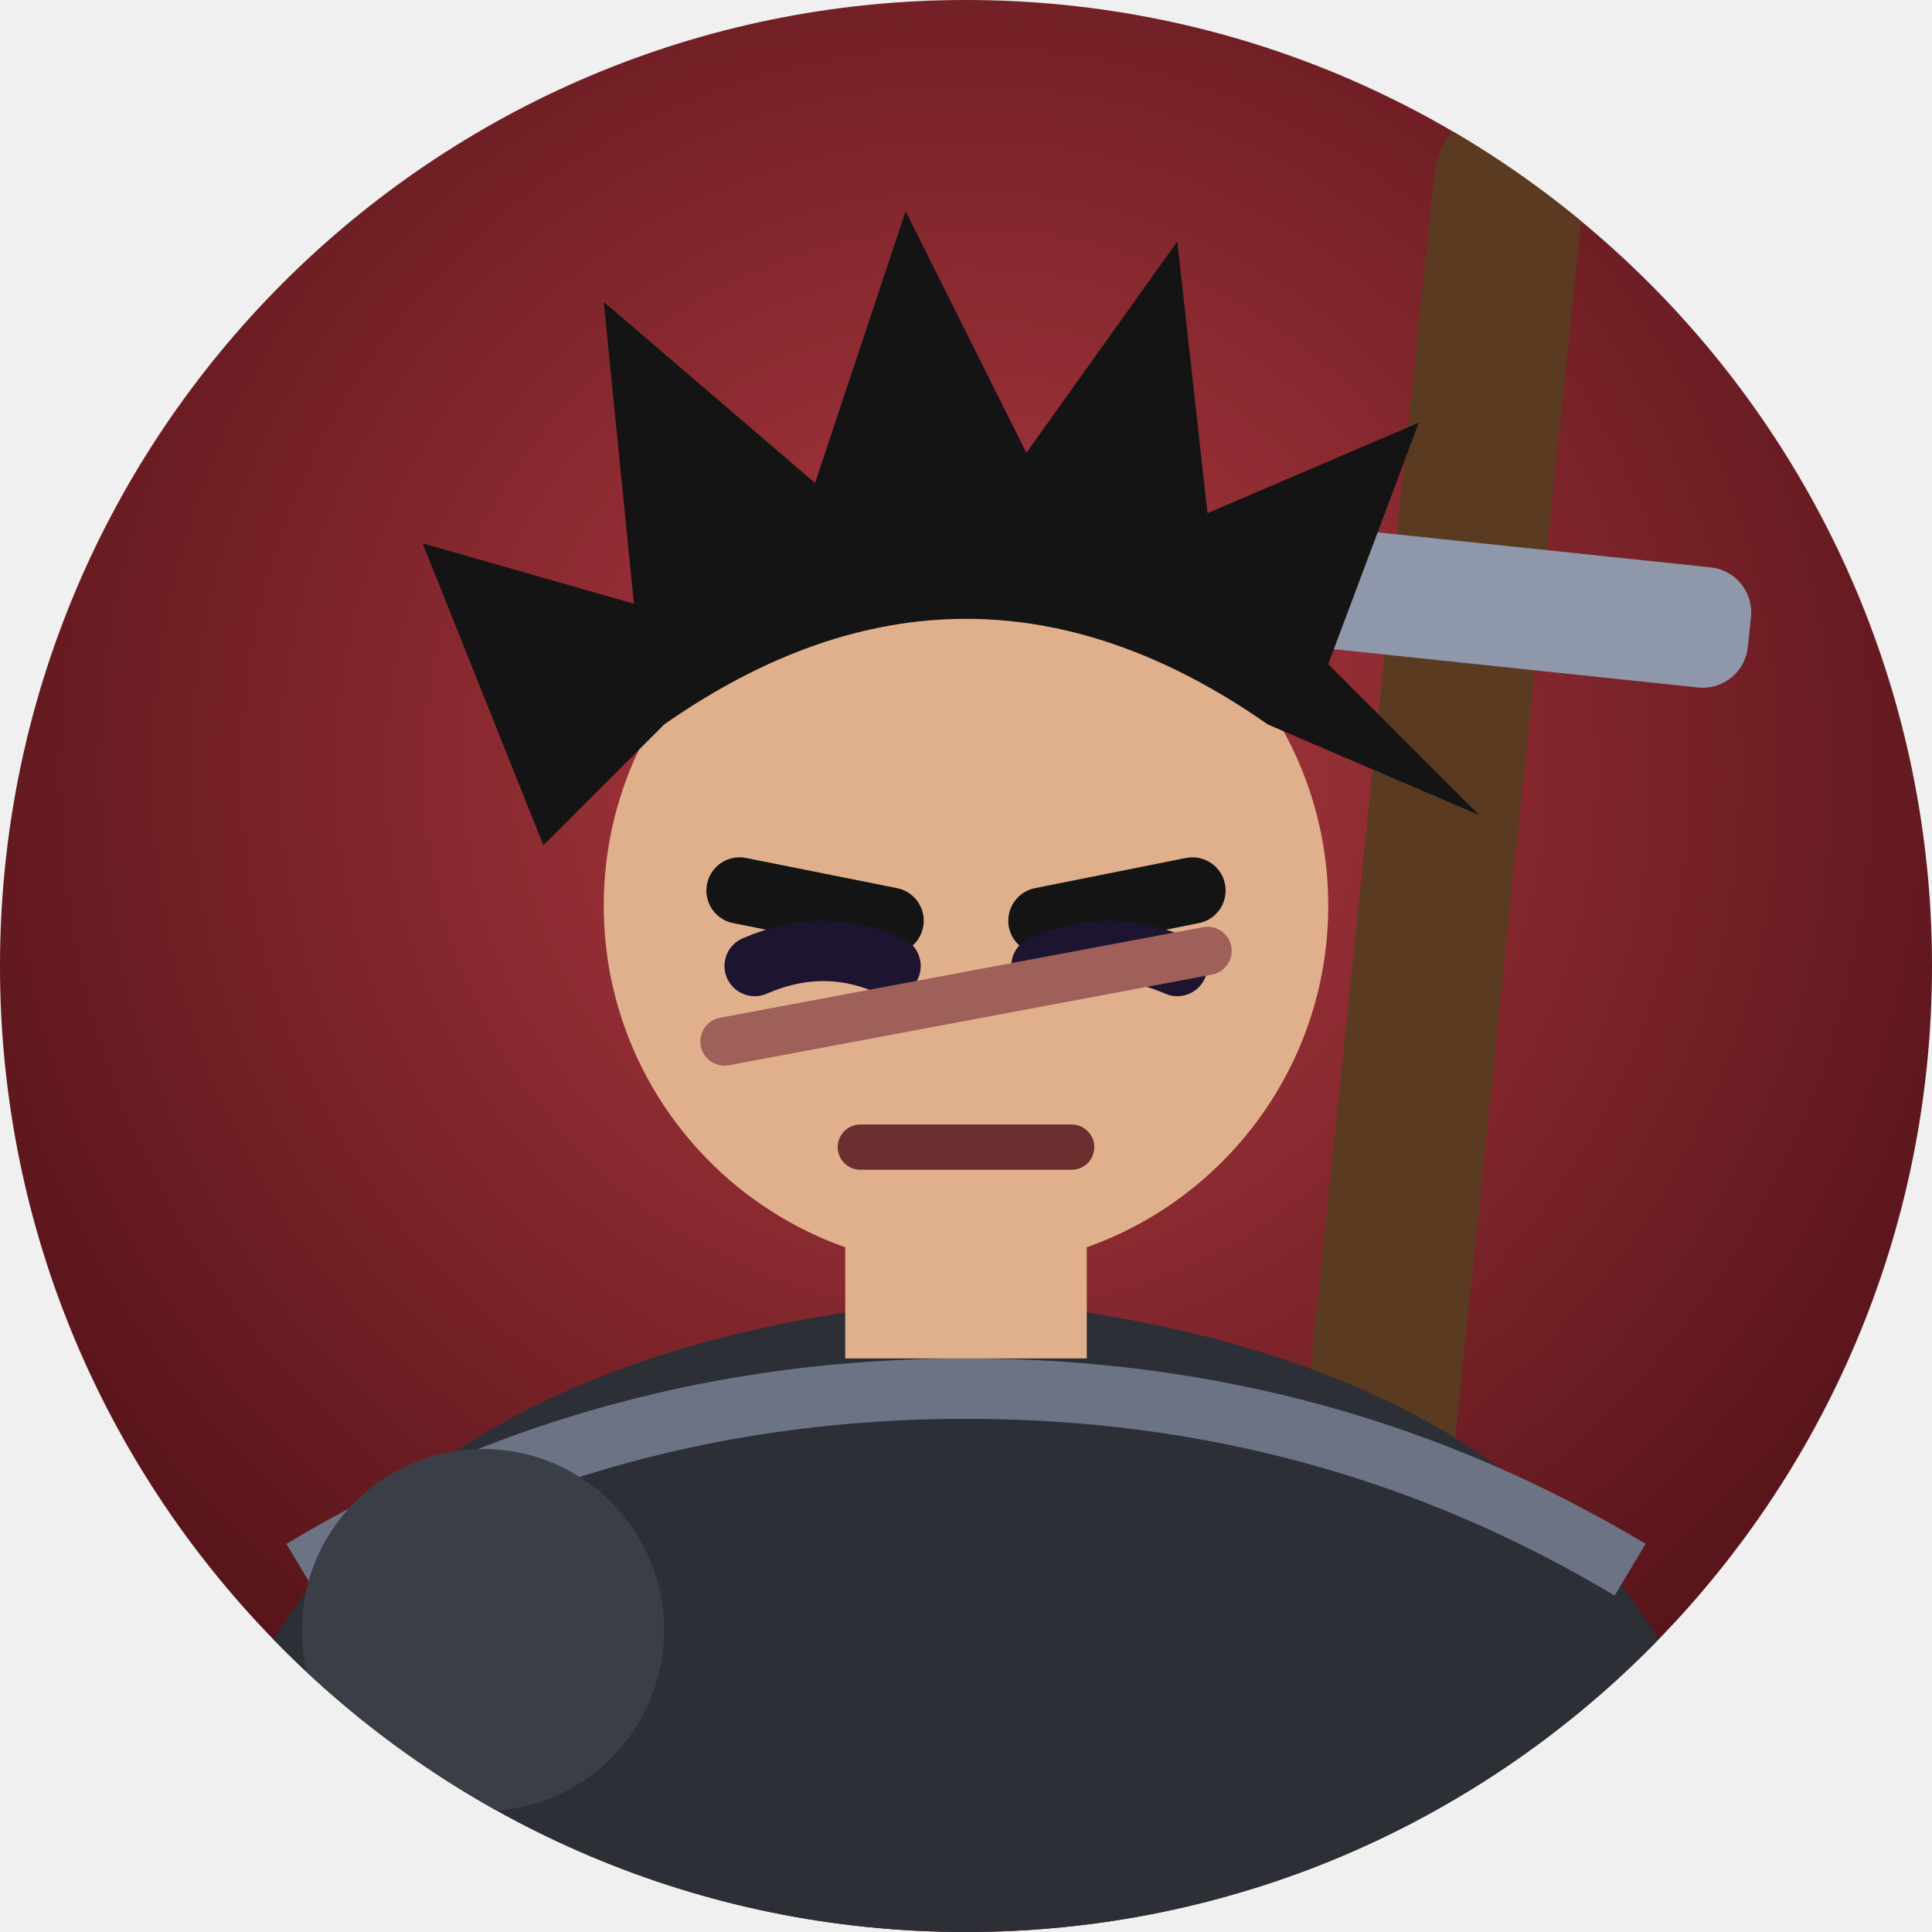
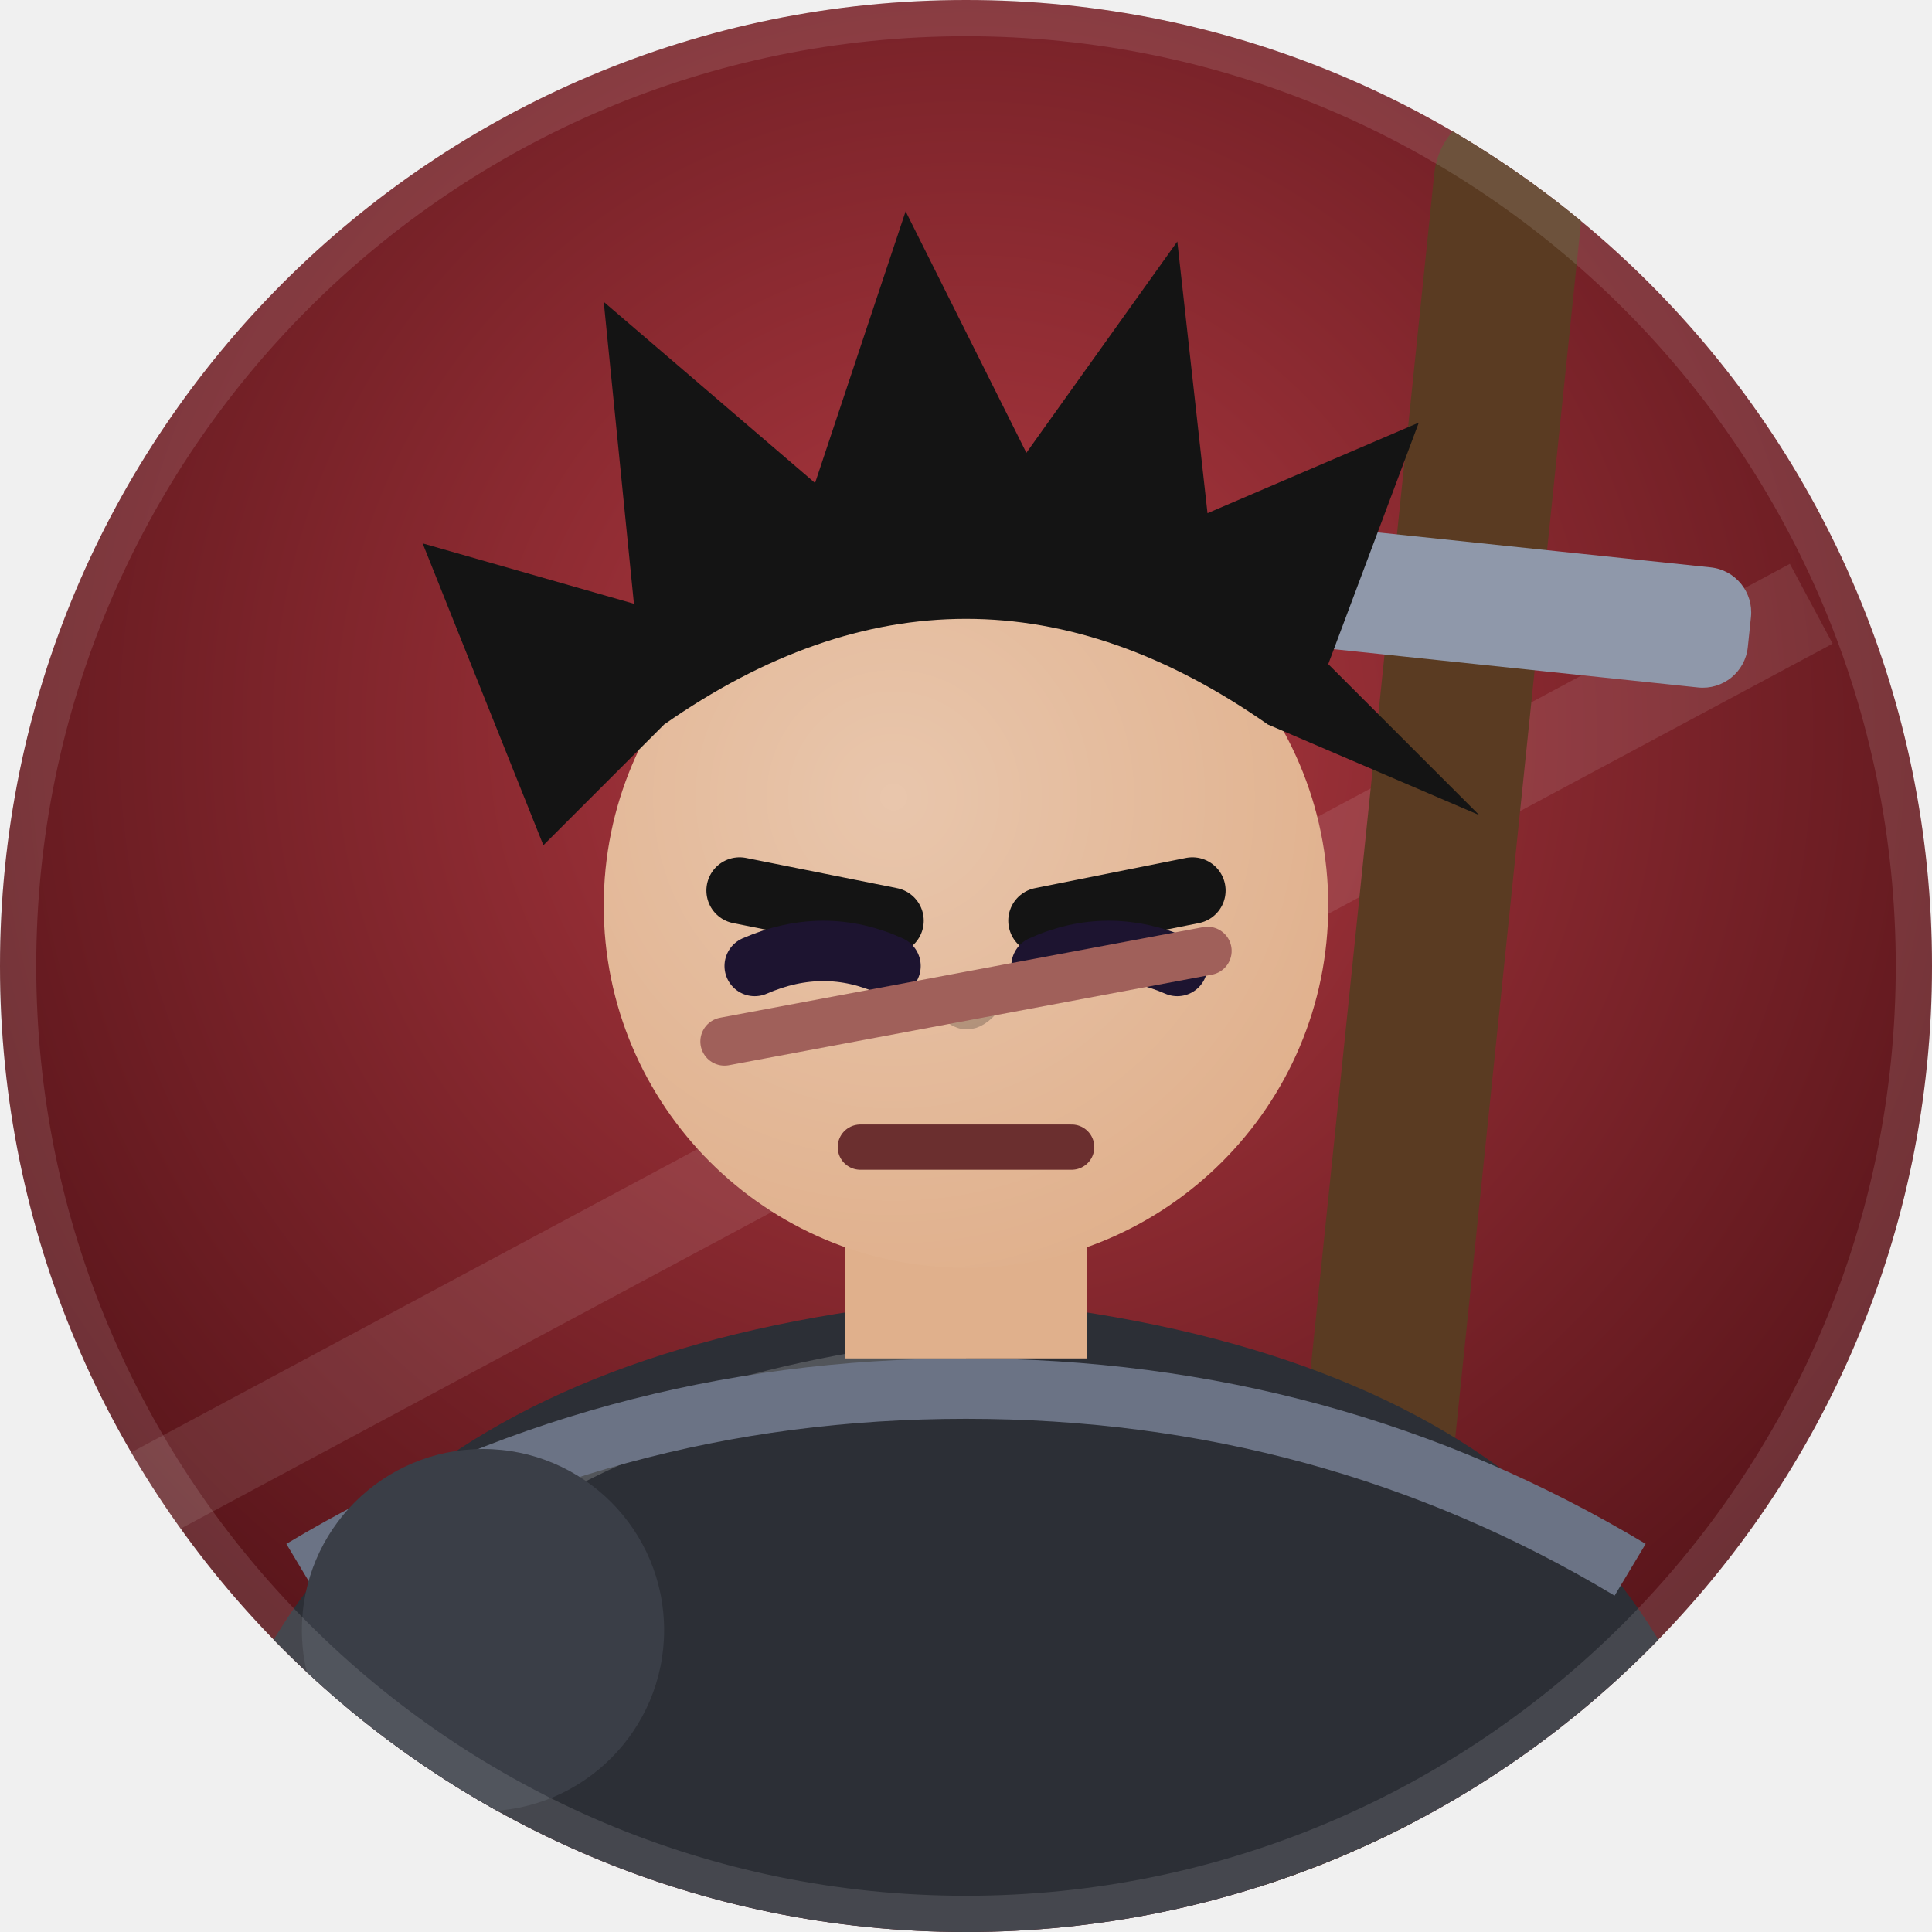
<svg xmlns="http://www.w3.org/2000/svg" viewBox="0 0 64 64">
  <defs>
-     <clipPath id="c">
+     <clipPath id="swordsman-c">
      <circle cx="32" cy="32" r="32" />
    </clipPath>
-     <radialGradient id="bg" cx="50%" cy="40%" r="65%">
+     <radialGradient id="swordsman-bg" cx="50%" cy="38%" r="68%">
      <stop offset="0" stop-color="#b23a42" />
      <stop offset="1" stop-color="#4a0f14" />
    </radialGradient>
+     <radialGradient id="swordsman-sk" cx="40%" cy="35%" r="70%">
+       <stop offset="0" stop-color="#fff" stop-opacity=".28" />
+       <stop offset="1" stop-color="#fff" stop-opacity="0" />
+     </radialGradient>
  </defs>
-   <g clip-path="url(#c)">
-     <rect width="64" height="64" fill="url(#bg)" />
+   <g clip-path="url(#swordsman-c)">
+     <rect width="64" height="64" fill="url(#swordsman-bg)" />
+     <path d="M4 50 L60 20" stroke="#fff" stroke-opacity=".1" stroke-width="3" />
    <path d="M44 64 L50 6" stroke="#5a3b22" stroke-width="5" stroke-linecap="round" />
    <rect x="40" y="18" width="18" height="4" rx="1.5" fill="#8f98aa" transform="rotate(6 49 20)" />
    <path d="M6 64 Q8 45 32 43 Q56 45 58 64Z" fill="#2c2f36" />
+     <path d="M8.5 62 Q12 47 32 45" stroke="#fff" stroke-opacity=".18" stroke-width="1.4" fill="none" />
    <path d="M10 52 Q20 46 32 46 Q44 46 54 52" stroke="#6b7385" stroke-width="2" fill="none" />
    <circle cx="16" cy="54" r="6" fill="#3a3e47" />
    <rect x="28" y="38" width="8" height="7" fill="#e0b08c" />
+     <rect x="28" y="38" width="8" height="2.6" fill="#000" opacity=".12" />
    <circle cx="32" cy="30" r="12" fill="#e0b08c" />
+     <circle cx="32" cy="30" r="12" fill="url(#swordsman-sk)" />
+     <path d="M31.3 33.2 Q32 34.2 32.8 33.2" stroke="#000" stroke-opacity=".22" stroke-width=".8" fill="none" stroke-linecap="round" />
    <path d="M18 28 L14 18 L21 20 L20 10 L27 16 L30 7 L34 15 L39 8 L40 17 L47 14 L44 22 L49 27 L42 24 Q32 17 22 24Z" fill="#141414" />
    <path d="M24.5 29.5 L29.5 30.5 M39.5 29.5 L34.5 30.5" stroke="#141414" stroke-width="2.2" stroke-linecap="round" />
    <path d="M25 32 Q27.3 31 29.5 32 M34.5 32 Q36.7 31 39 32" stroke="#1d1430" stroke-width="2" fill="none" stroke-linecap="round" />
    <path d="M24 34.5 L40 31.5" stroke="#a0605a" stroke-width="1.6" stroke-linecap="round" />
    <path d="M28.5 38 H35.5" stroke="#6b2f2f" stroke-width="1.5" stroke-linecap="round" />
+     <circle cx="32" cy="32" r="31.4" fill="none" stroke="#fff" stroke-opacity=".12" stroke-width="1.2" />
  </g>
</svg>
